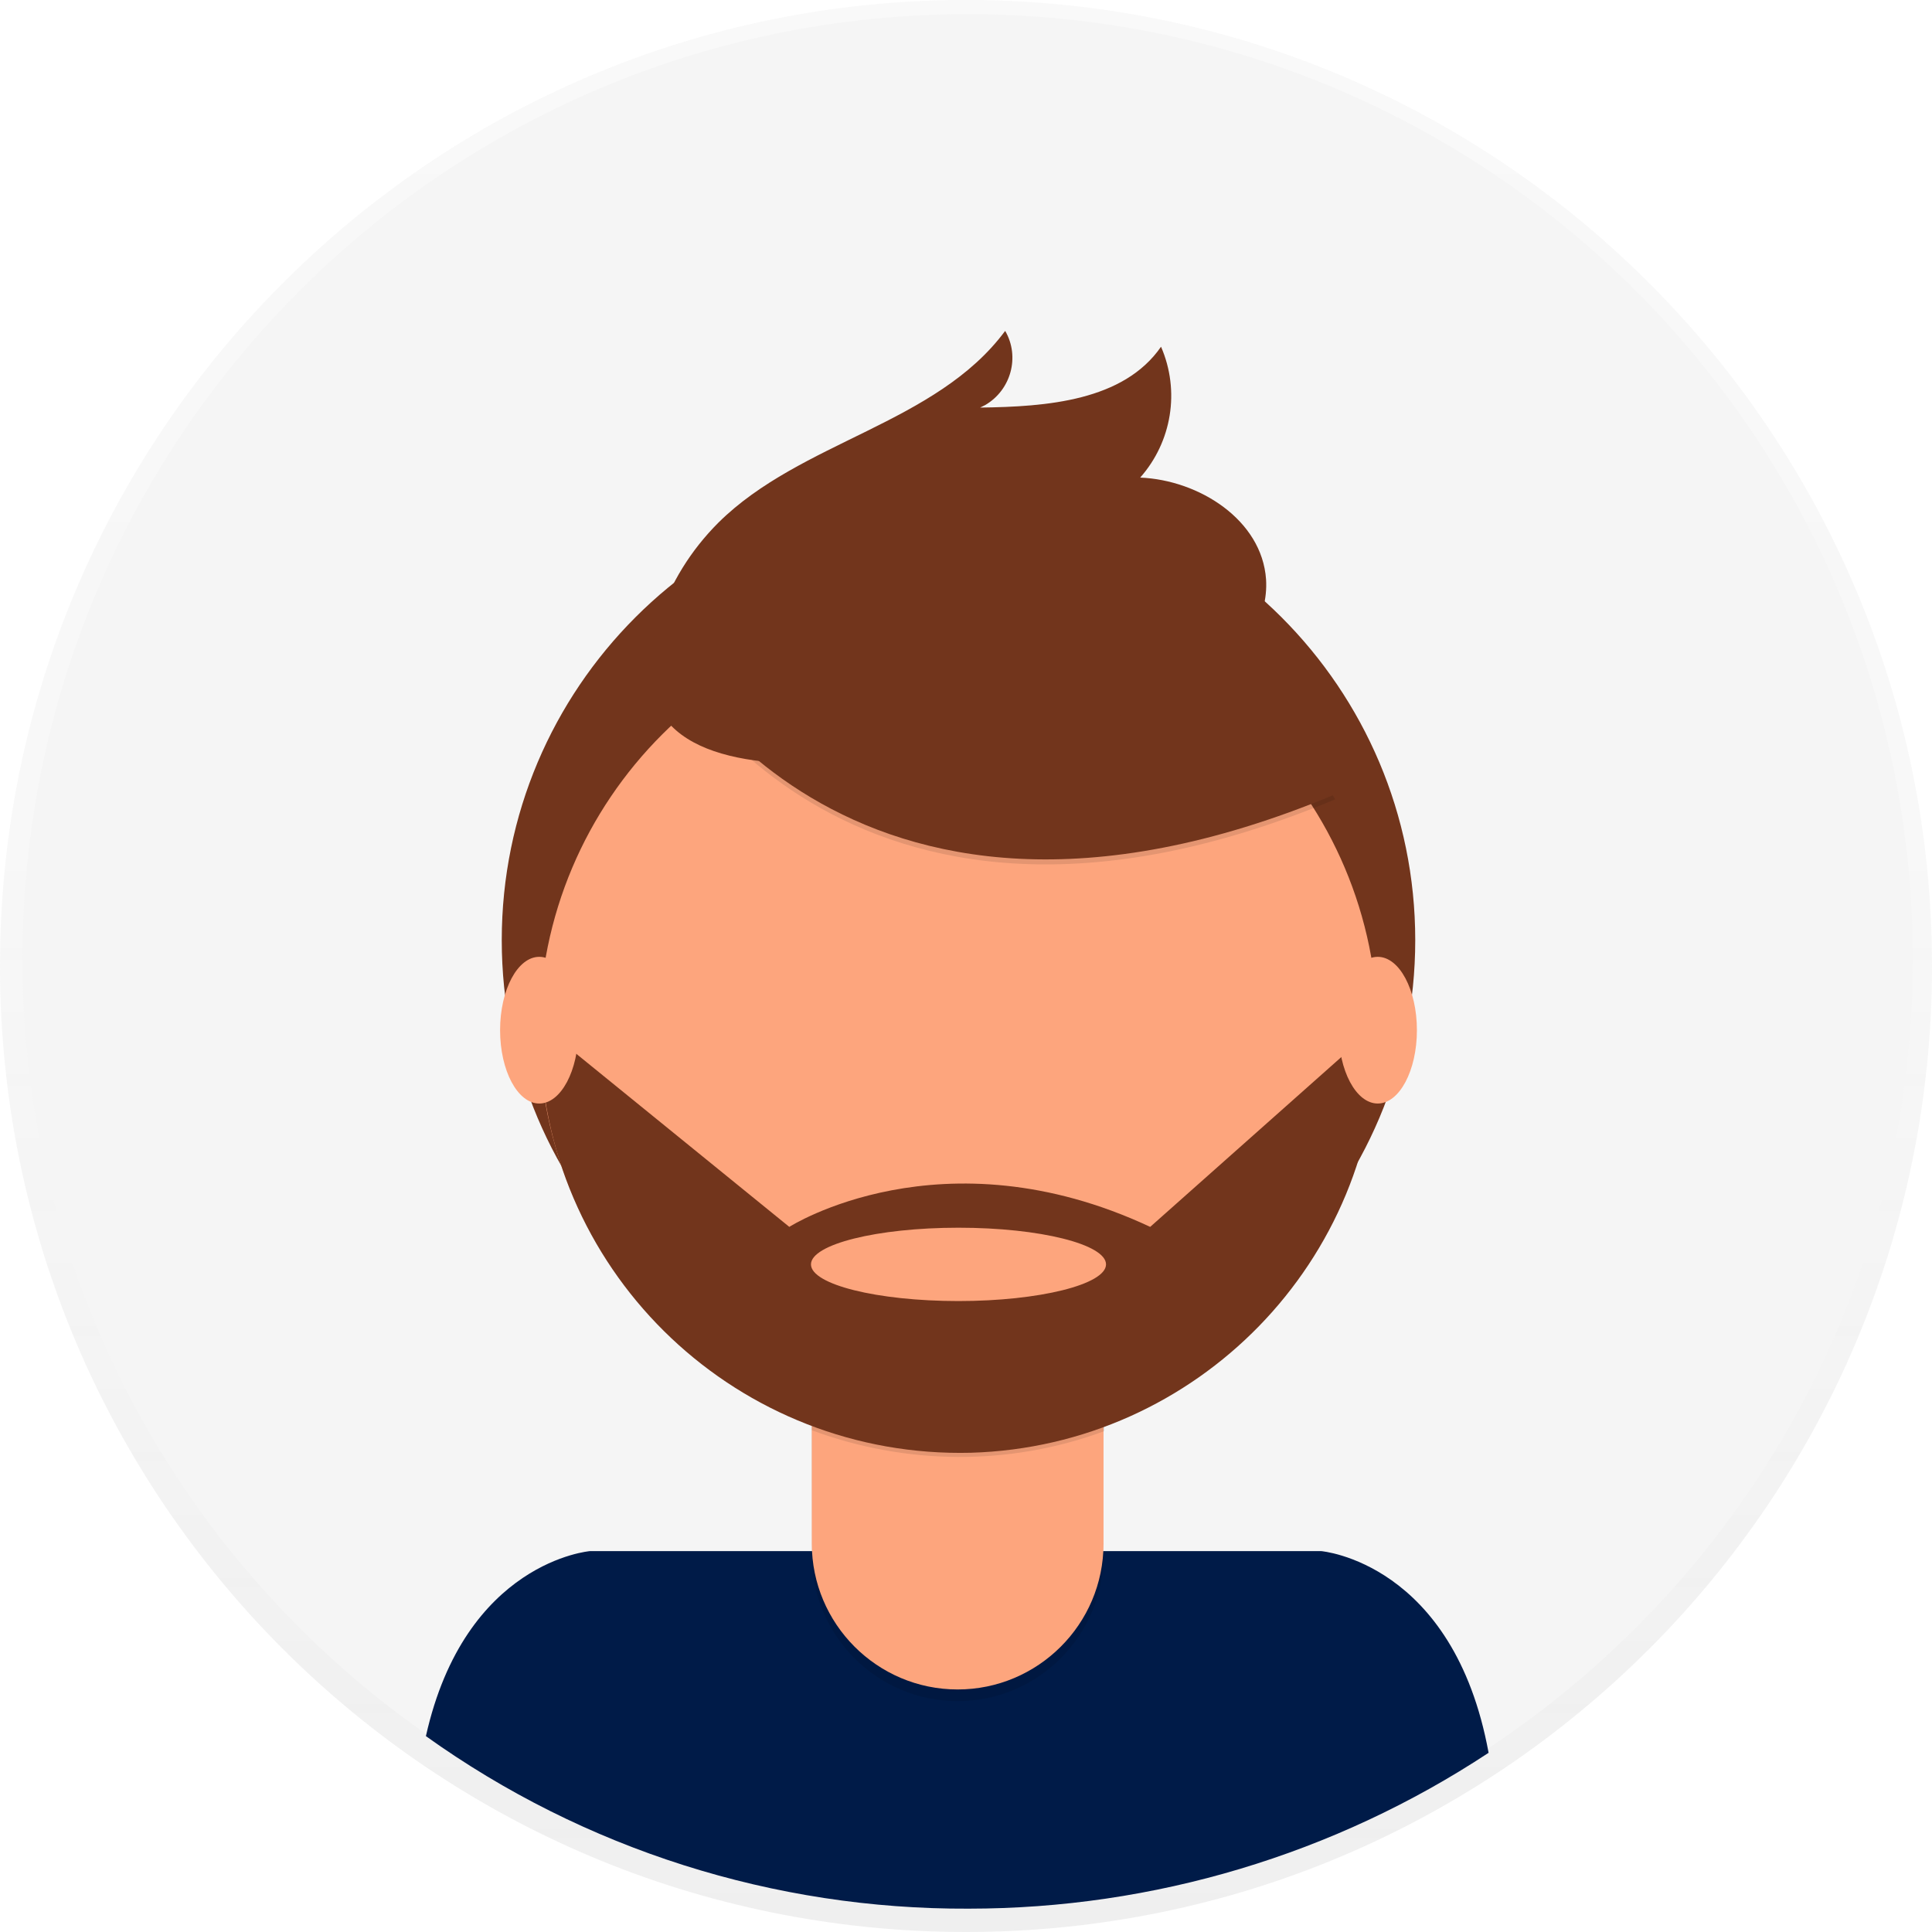
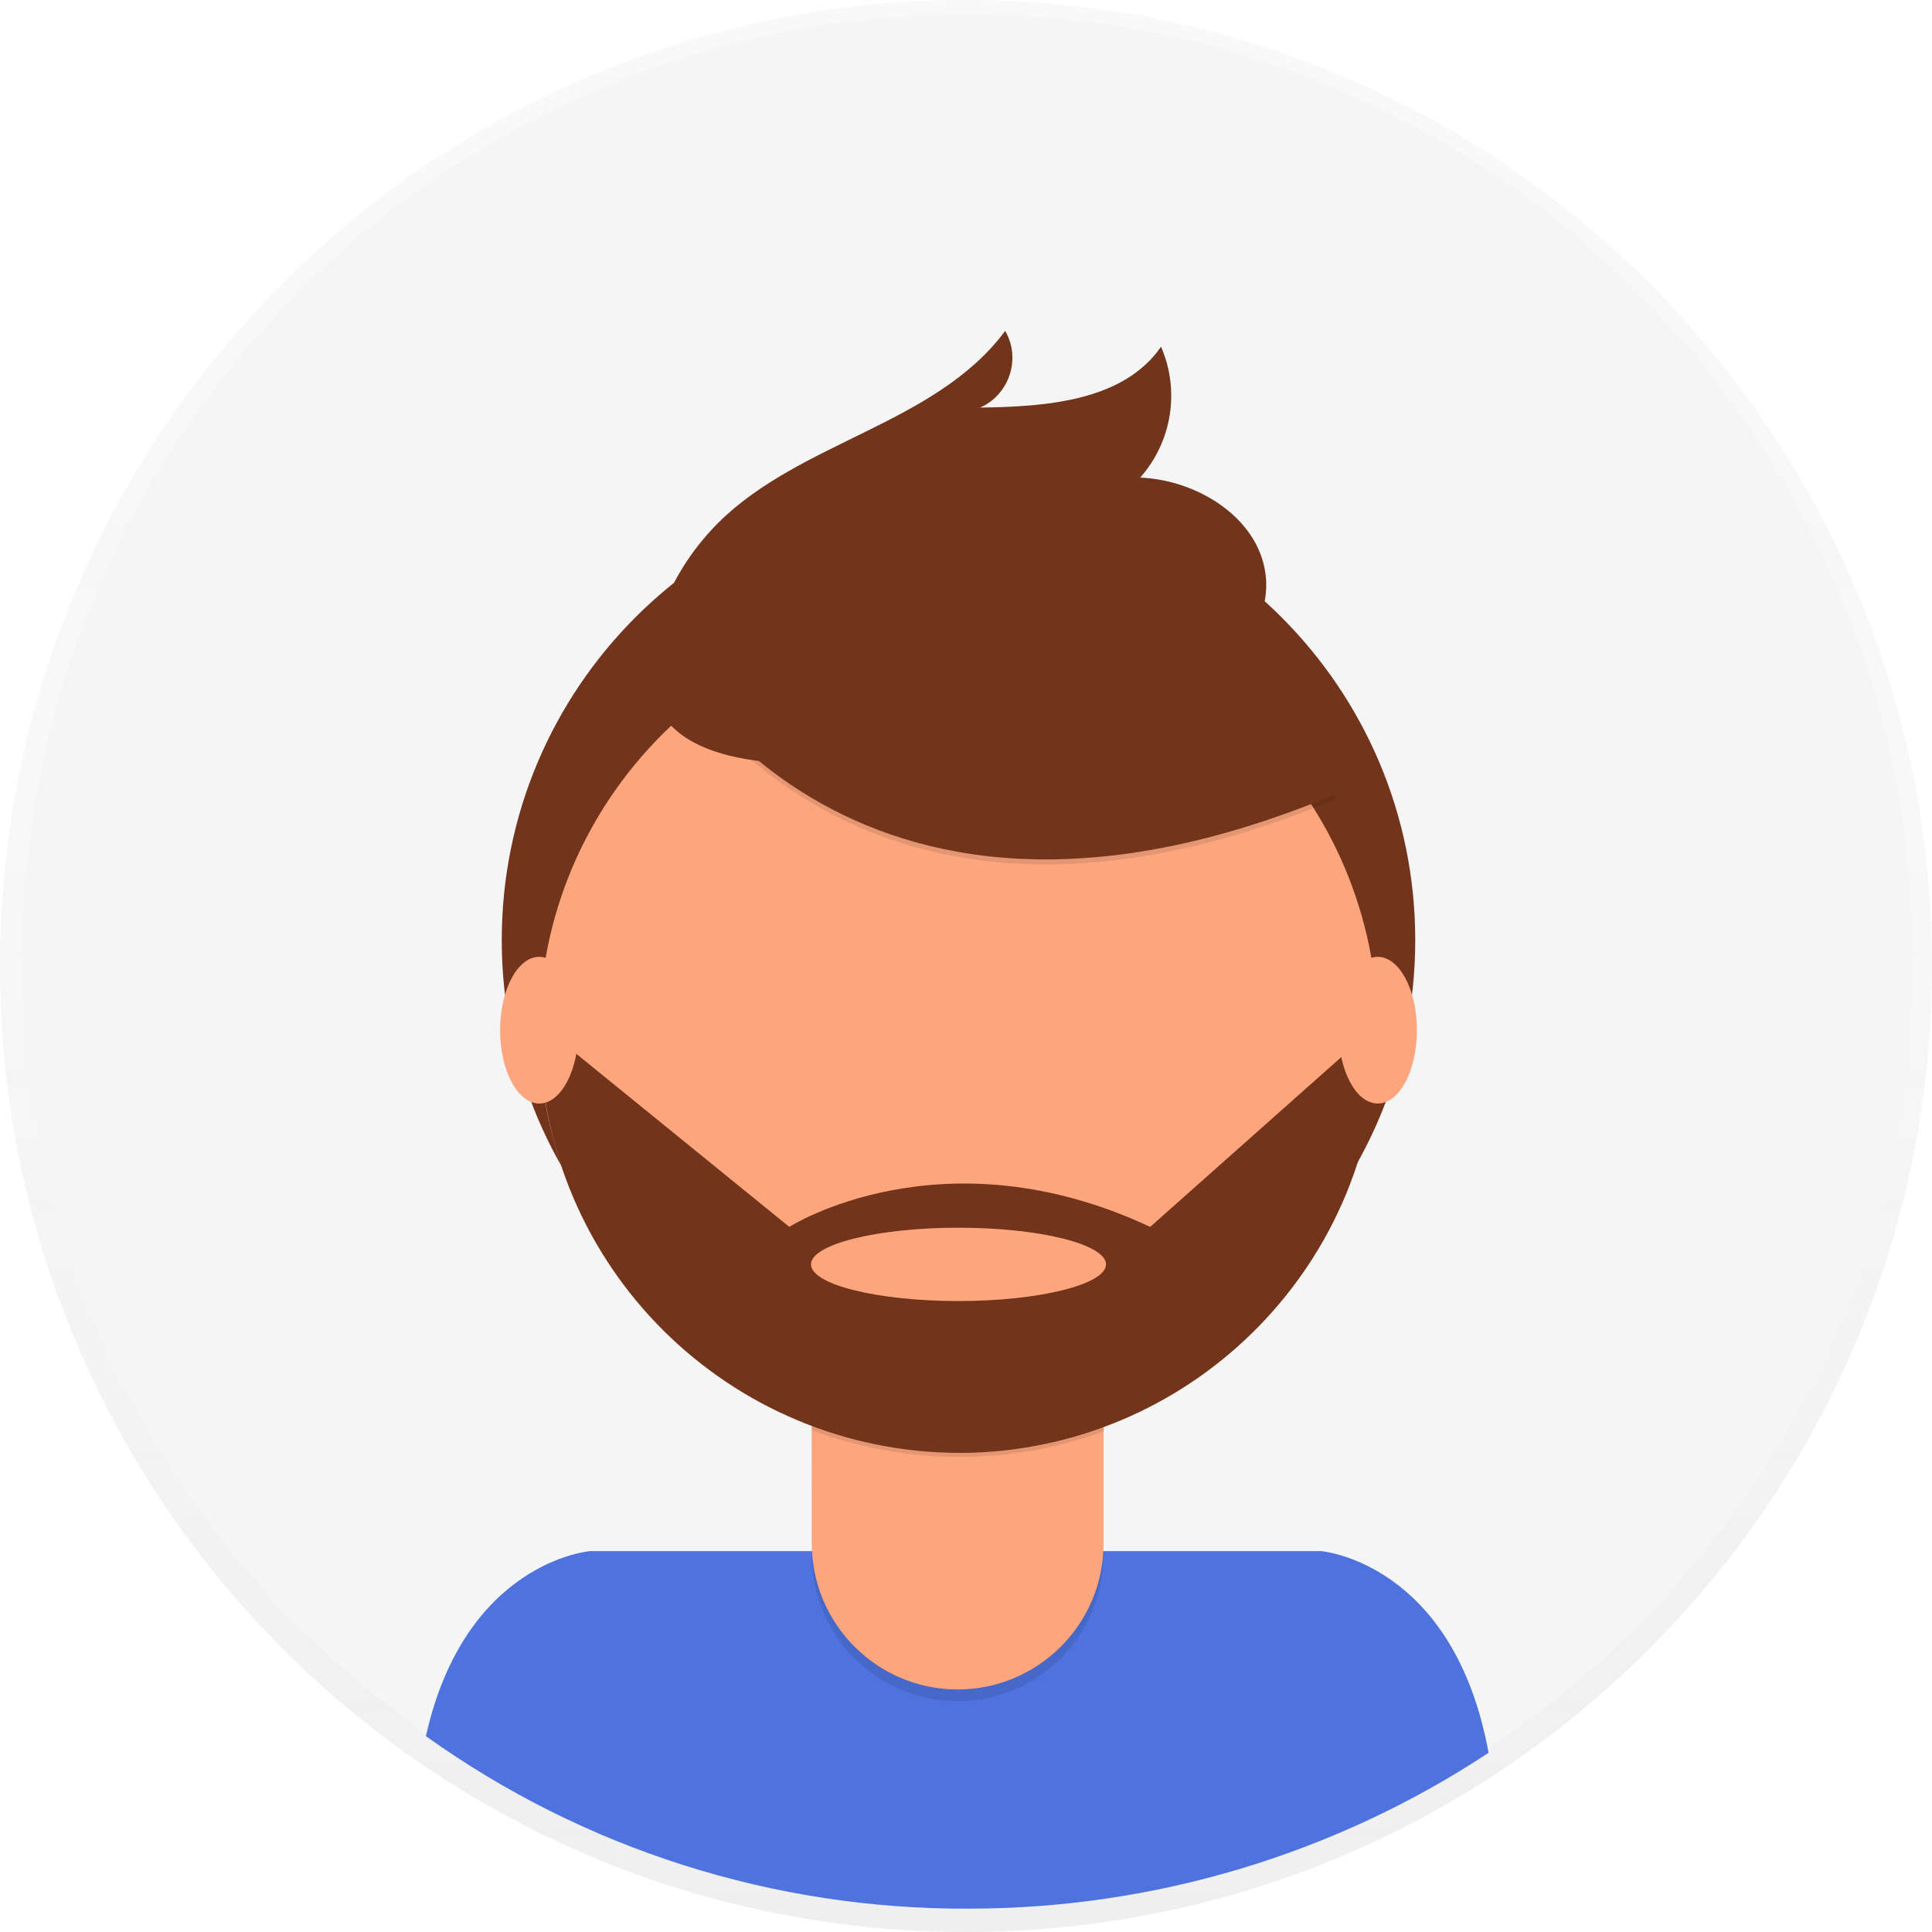
<svg xmlns="http://www.w3.org/2000/svg" version="1.1" id="_x38_8ce59e9-c4b8-4d1d-9d7a-ce0190159aa8" x="0px" y="0px" viewBox="0 0 231.8 231.8" style="enable-background:new 0 0 231.8 231.8;" xml:space="preserve">
  <style type="text/css">
	.st0{opacity:0.5;}
	.st1{fill:url(#SVGID_1_);}
	.st2{fill:#F5F5F5;}
- 	.st3{fill:#001B48;}
+ 	.st3{fill:#4E73DF;}
	.st4{fill:#72351C;}
	.st5{opacity:0.1;enable-background:new    ;}
	.st6{fill:#FDA57D;}
</style>
  <g class="st0">
    <linearGradient id="SVGID_1_" gradientUnits="userSpaceOnUse" x1="115.89" y1="526.22" x2="115.89" y2="758" gradientTransform="matrix(1 0 0 -1 0 758)">
      <stop offset="0" style="stop-color:#808080;stop-opacity:0.25" />
      <stop offset="0.54" style="stop-color:#808080;stop-opacity:0.12" />
      <stop offset="1" style="stop-color:#808080;stop-opacity:0.1" />
    </linearGradient>
    <circle class="st1" cx="115.9" cy="115.9" r="115.9" />
  </g>
  <circle class="st2" cx="116.1" cy="115.1" r="113.4" />
  <path class="st3" d="M116.2,229c22.2,0,43.9-6.5,62.4-18.7c-4.2-22.9-20.1-24.2-20.1-24.2H70.8c0,0-15,1.2-19.7,22.2  C70.1,221.9,92.9,229.1,116.2,229z" />
  <circle class="st4" cx="115" cy="112.8" r="54.8" />
  <path class="st5" d="M97.3,158.4h35.1l0,0v28.1c0,9.7-7.8,17.6-17.5,17.6c0,0,0,0,0,0l0,0c-9.7,0-17.5-7.9-17.5-17.5L97.3,158.4  L97.3,158.4z" />
  <path class="st6" d="M100.7,157.1h28.4c1.9,0,3.3,1.5,3.3,3.4v24.7c0,9.7-7.9,17.5-17.5,17.5l0,0c-9.7,0-17.5-7.9-17.5-17.5v-24.7  C97.3,158.6,98.8,157.1,100.7,157.1L100.7,157.1z" />
  <path class="st5" d="M97.4,171.6c11.3,4.2,23.8,4.3,35.1,0.1v-4.3H97.4V171.6z" />
  <circle class="st6" cx="115" cy="123.7" r="50.3" />
  <path class="st5" d="M79.2,77.9c0,0,21.2,43,81,18l-13.9-21.8l-24.7-8.9L79.2,77.9z" />
  <path class="st4" d="M79.2,77.3c0,0,21.2,43,81,18l-13.9-21.8l-24.7-8.9L79.2,77.3z" />
  <path class="st4" d="M79,74.4c1.4-4.4,3.9-8.4,7.2-11.7c9.9-9.8,26.1-11.8,34.4-23c1.8,3.1,0.7,7.1-2.4,8.9  c-0.2,0.1-0.4,0.2-0.6,0.3c8-0.1,17.2-0.8,21.7-7.3c2.3,5.3,1.3,11.4-2.5,15.7c7.1,0.3,14.6,5.1,15.1,12.2c0.3,4.7-2.6,9.1-6.5,11.9  s-8.5,3.9-13.1,4.9C118.8,89.2,70.3,101.6,79,74.4z" />
  <path class="st4" d="M165.3,124.1H164L138,147.2c-25-11.7-43.3,0-43.3,0l-27.2-22.1l-2.7,0.3c0.8,27.8,23.9,49.6,51.7,48.9  C143.6,173.5,165.3,151.3,165.3,124.1L165.3,124.1z M115,156.1c-9.8,0-17.7-2-17.7-4.4s7.9-4.4,17.7-4.4s17.7,2,17.7,4.4  S124.7,156.1,115,156.1L115,156.1z" />
  <ellipse class="st6" cx="64.7" cy="123.6" rx="4.7" ry="8.8" />
  <ellipse class="st6" cx="165.3" cy="123.6" rx="4.7" ry="8.8" />
</svg>
